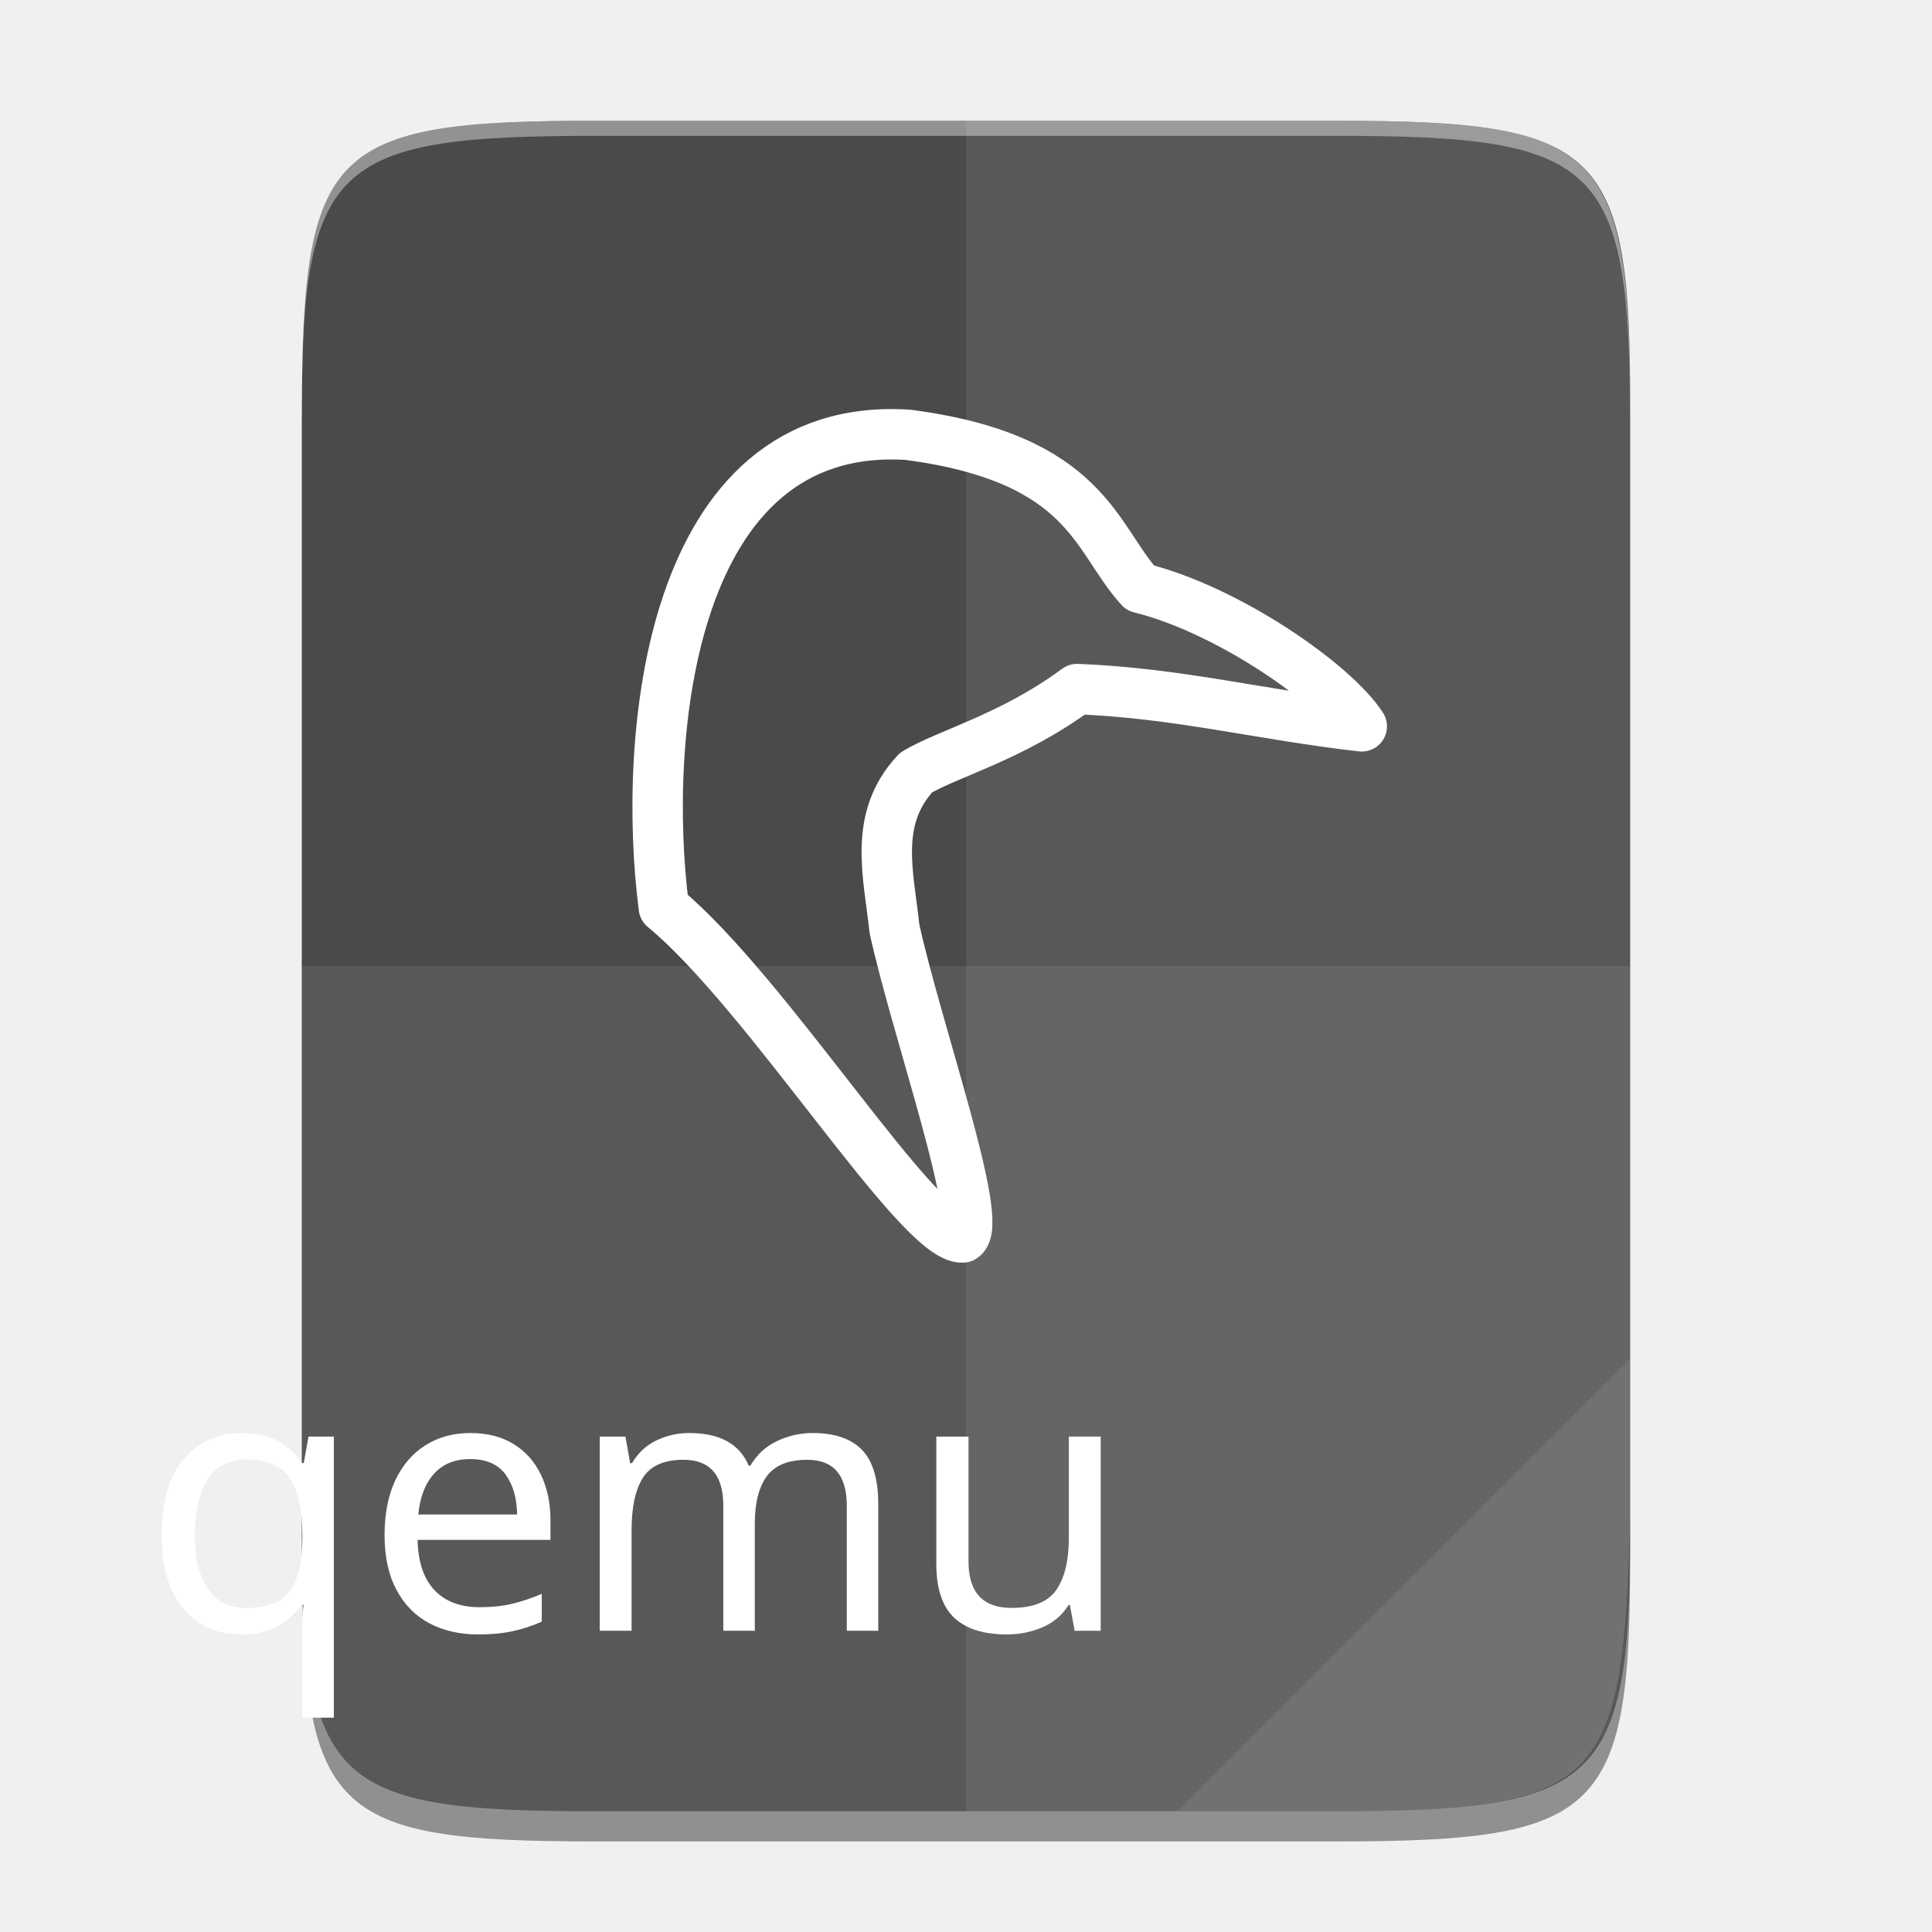
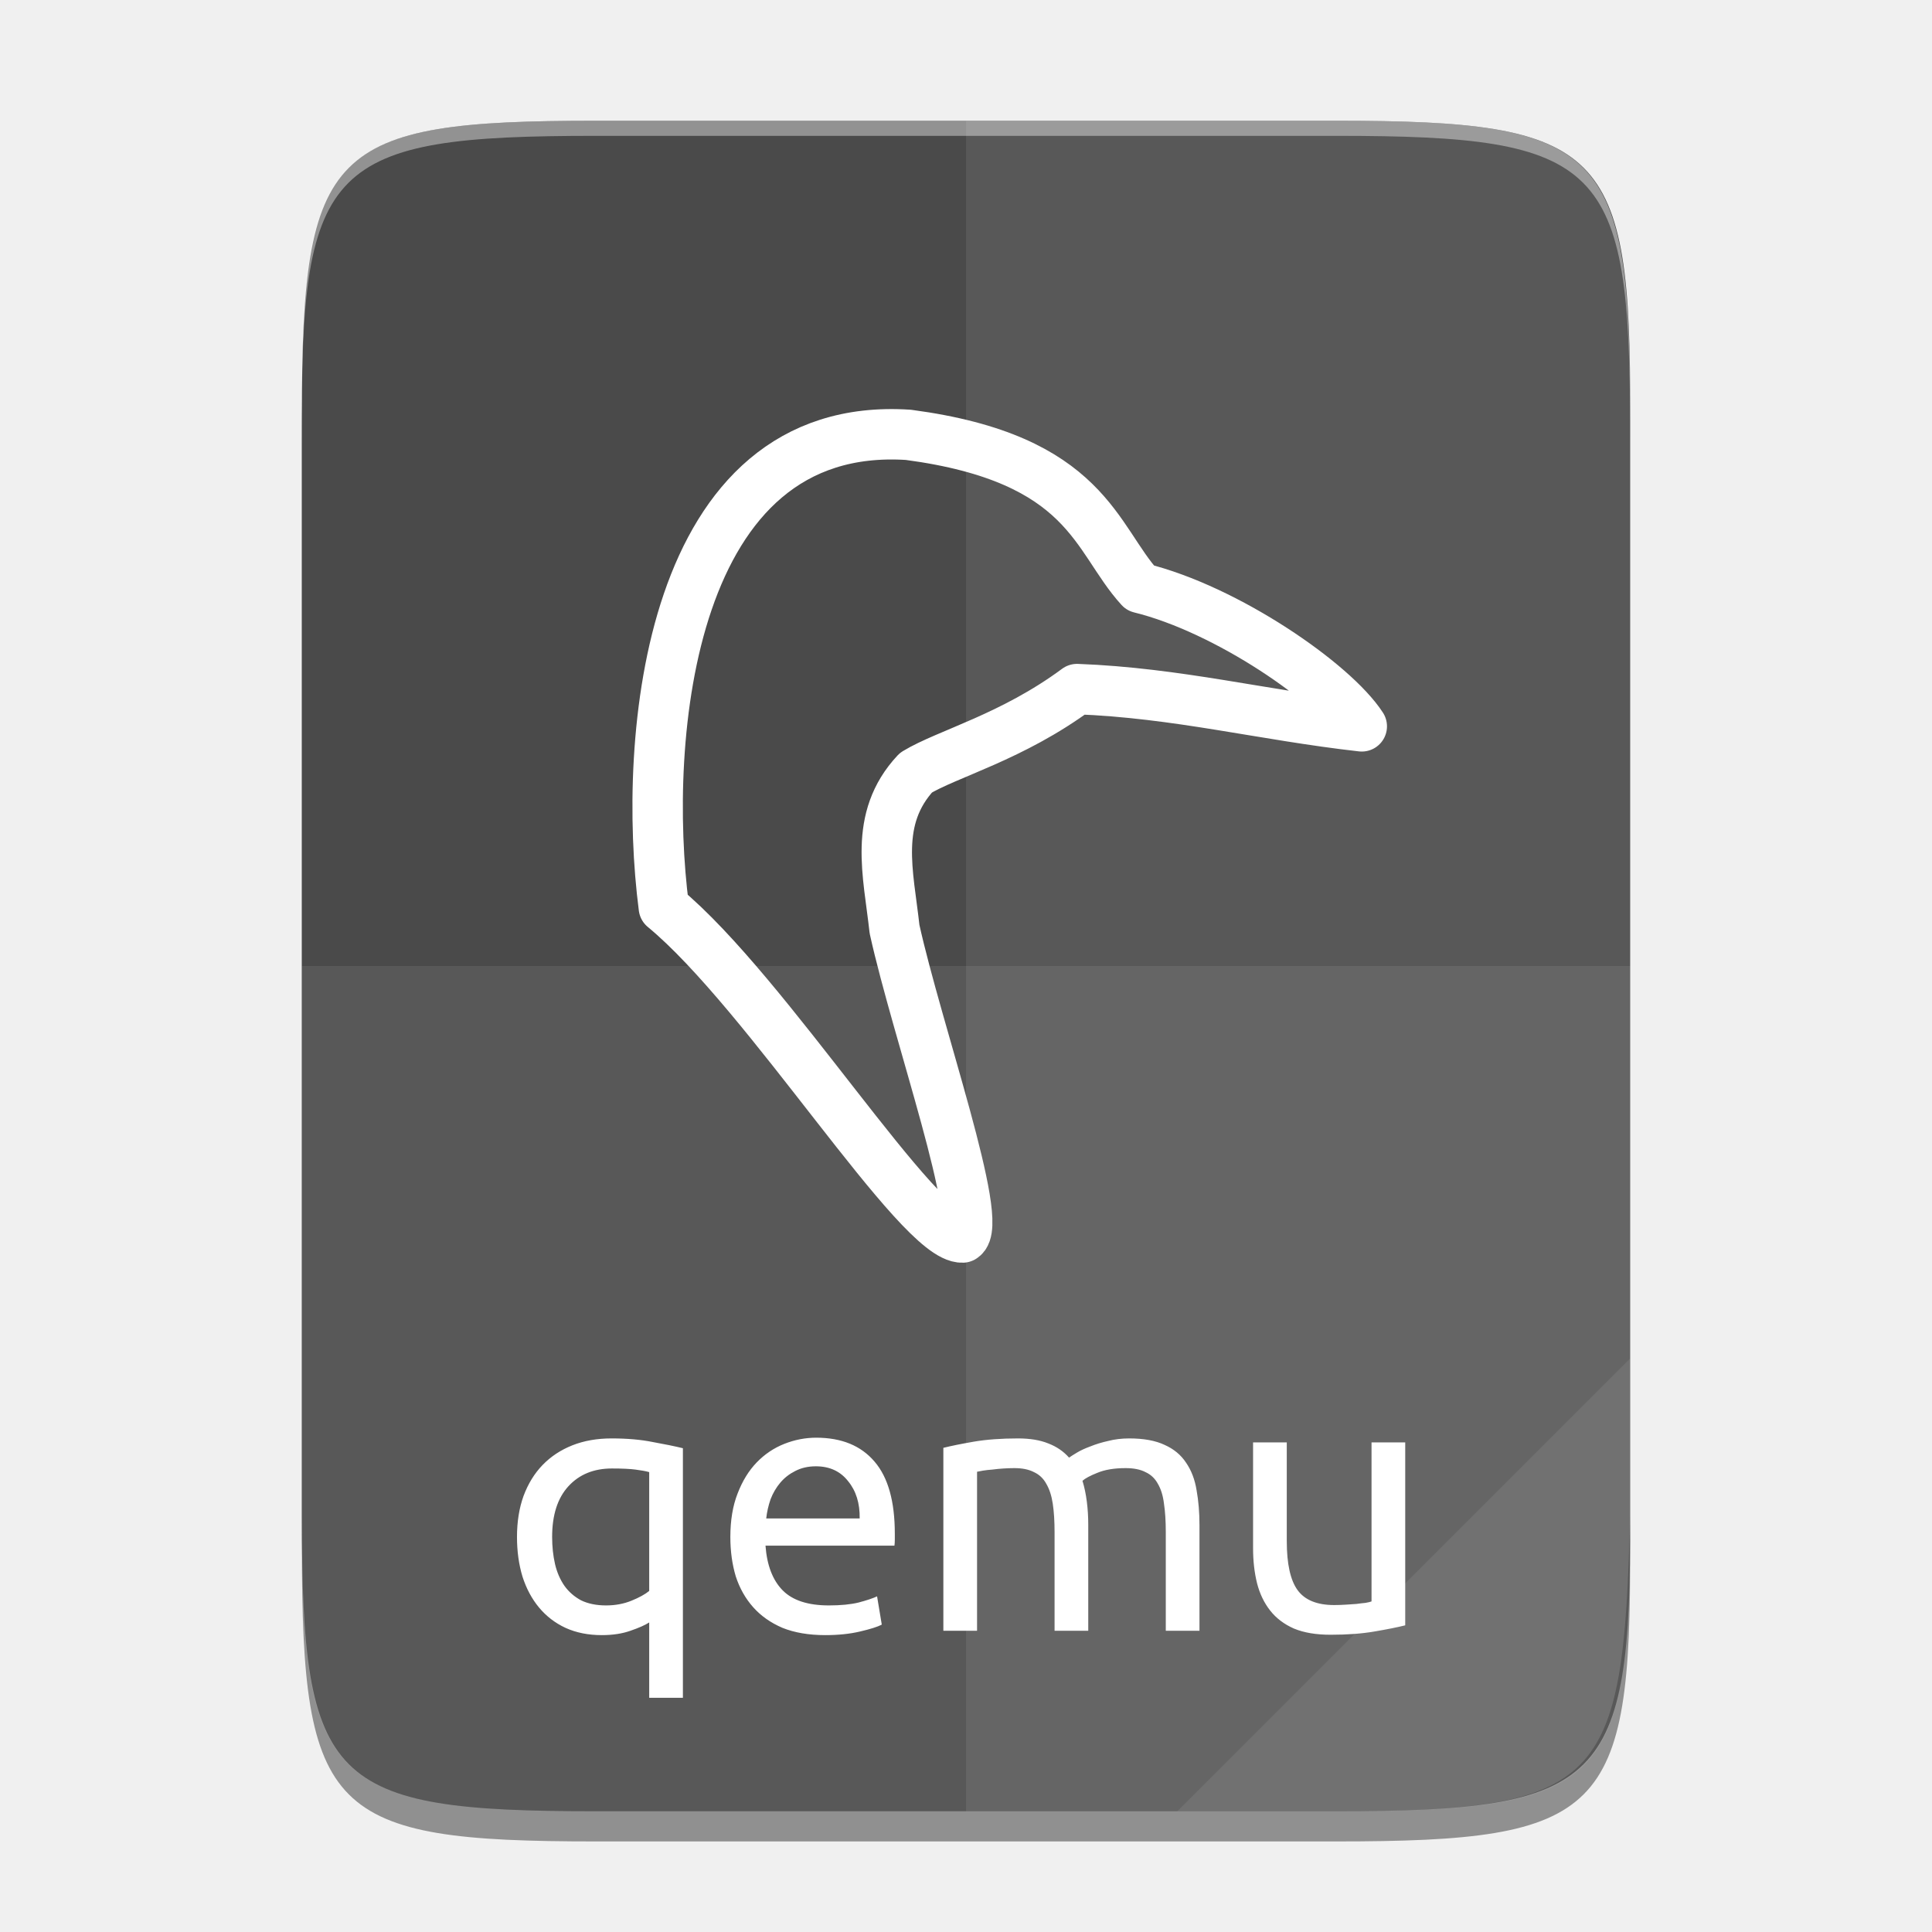
<svg xmlns="http://www.w3.org/2000/svg" style="display:inline;enable-background:new" version="1.0" id="svg11300" height="256" width="256">
  <defs id="defs3" />
  <g id="layer1" style="display:inline">
    <g id="layer3" style="display:inline;opacity:0.4">
      <path id="path848" d="m 177.074,20 c 35.296,0 39.093,3.625 38.92,38.994 V 132 205.006 C 216.168,240.375 212.37,244 177.074,244 H 78.92 C 43.625,244 40,240.375 40,205.006 V 132 58.994 C 40,23.625 43.625,20 78.92,20 Z" style="color:#000000;display:inline;overflow:visible;visibility:visible;fill:#000000;fill-opacity:1;fill-rule:nonzero;stroke:none;stroke-width:1;stroke-miterlimit:4;stroke-dasharray:none;marker:none;enable-background:accumulate" />
    </g>
    <g style="display:inline" id="layer2">
      <path id="rect4158" d="m 177.074,16 c 35.296,0 39.093,3.625 38.92,38.994 V 128 201.006 C 216.168,236.375 212.37,240 177.074,240 H 78.92 C 43.625,240 40,236.375 40,201.006 V 128 54.994 C 40,19.625 43.625,16 78.92,16 Z" style="color:#000000;display:inline;overflow:visible;visibility:visible;fill:#4a4a4a;fill-opacity:1;fill-rule:nonzero;stroke:none;stroke-width:1;stroke-miterlimit:4;stroke-dasharray:none;marker:none;enable-background:accumulate" />
    </g>
    <g style="display:inline" id="layer6">
-       <text id="text130" y="216.086" x="128.048" style="font-style:normal;font-variant:normal;font-weight:normal;font-stretch:normal;font-size:48px;line-height:1.25;font-family:ubuntu;-inkscape-font-specification:'ubuntu, Normal';font-variant-ligatures:normal;font-variant-caps:normal;font-variant-numeric:normal;font-feature-settings:normal;text-align:center;letter-spacing:0px;word-spacing:0px;writing-mode:lr-tb;text-anchor:middle;display:inline;opacity:1;fill:#ffffff;fill-opacity:1;stroke:none;stroke-width:1;enable-background:new" xml:space="preserve">
-         <tspan y="216.086" x="128.048" id="tspan938" style="stroke-width:1">qemu</tspan>
-       </text>
+       <path id="path847" style="font-style:normal;font-variant:normal;font-weight:normal;font-stretch:normal;font-size:48px;line-height:1.25;font-family:ubuntu;-inkscape-font-specification:'ubuntu, Normal';font-variant-ligatures:normal;font-variant-caps:normal;font-variant-numeric:normal;font-feature-settings:normal;text-align:center;letter-spacing:0px;word-spacing:0px;writing-mode:lr-tb;text-anchor:middle;fill:#ffffff;fill-opacity:1;stroke:none;stroke-width:1" d="M 108.152 190.502 C 106.712 190.502 105.304 190.774 103.928 191.318 C 102.552 191.862 101.335 192.678 100.279 193.766 C 99.223 194.854 98.376 196.231 97.736 197.895 C 97.096 199.527 96.775 201.446 96.775 203.654 C 96.775 205.542 97.016 207.287 97.496 208.887 C 98.008 210.455 98.777 211.813 99.801 212.965 C 100.825 214.117 102.12 215.029 103.688 215.701 C 105.287 216.341 107.176 216.662 109.352 216.662 C 111.08 216.662 112.617 216.502 113.961 216.182 C 115.337 215.862 116.296 215.558 116.84 215.27 L 116.217 211.525 C 115.673 211.781 114.856 212.054 113.768 212.342 C 112.712 212.598 111.4 212.727 109.832 212.727 C 107.048 212.727 104.999 212.053 103.688 210.709 C 102.376 209.365 101.624 207.399 101.432 204.807 L 118.52 204.807 C 118.552 204.551 118.568 204.278 118.568 203.99 L 118.568 203.223 C 118.568 198.935 117.673 195.75 115.881 193.67 C 114.089 191.558 111.512 190.502 108.152 190.502 z M 81.033 190.598 C 79.113 190.598 77.384 190.902 75.848 191.51 C 74.312 192.118 73 192.982 71.912 194.102 C 70.824 195.222 69.977 196.598 69.369 198.23 C 68.793 199.83 68.504 201.638 68.504 203.654 C 68.504 205.542 68.745 207.287 69.225 208.887 C 69.737 210.487 70.472 211.862 71.432 213.014 C 72.392 214.166 73.56 215.061 74.936 215.701 C 76.344 216.341 77.944 216.662 79.736 216.662 C 81.176 216.662 82.441 216.47 83.529 216.086 C 84.649 215.702 85.479 215.334 86.023 214.982 L 86.023 224.965 L 90.488 224.965 L 90.488 191.895 C 89.432 191.639 88.104 191.366 86.504 191.078 C 84.936 190.758 83.113 190.598 81.033 190.598 z M 134.889 190.598 C 132.681 190.598 130.727 190.741 129.031 191.029 C 127.367 191.317 126.024 191.59 125 191.846 L 125 216.086 L 129.465 216.086 L 129.465 195.014 C 129.593 194.982 129.848 194.933 130.232 194.869 C 130.616 194.805 131.032 194.759 131.48 194.727 C 131.96 194.663 132.457 194.614 132.969 194.582 C 133.481 194.55 133.96 194.533 134.408 194.533 C 135.464 194.533 136.328 194.71 137 195.062 C 137.704 195.382 138.249 195.894 138.633 196.598 C 139.049 197.302 139.336 198.182 139.496 199.238 C 139.656 200.294 139.736 201.557 139.736 203.029 L 139.736 216.086 L 144.199 216.086 L 144.199 202.07 C 144.199 200.982 144.136 199.941 144.008 198.949 C 143.88 197.957 143.688 197.045 143.432 196.213 C 143.784 195.893 144.44 195.542 145.4 195.158 C 146.392 194.742 147.641 194.533 149.145 194.533 C 150.233 194.533 151.111 194.71 151.783 195.062 C 152.487 195.382 153.032 195.894 153.416 196.598 C 153.832 197.302 154.104 198.182 154.232 199.238 C 154.392 200.294 154.473 201.557 154.473 203.029 L 154.473 216.086 L 158.936 216.086 L 158.936 202.07 C 158.936 200.406 158.809 198.869 158.553 197.461 C 158.329 196.053 157.864 194.838 157.16 193.814 C 156.488 192.79 155.544 192.005 154.328 191.461 C 153.112 190.885 151.545 190.598 149.625 190.598 C 148.633 190.598 147.704 190.71 146.84 190.934 C 145.976 191.126 145.192 191.366 144.488 191.654 C 143.784 191.91 143.193 192.183 142.713 192.471 C 142.233 192.759 141.88 192.983 141.656 193.143 C 140.92 192.311 140.008 191.686 138.92 191.27 C 137.832 190.822 136.489 190.598 134.889 190.598 z M 166.039 191.125 L 166.039 205.143 C 166.039 206.839 166.216 208.389 166.568 209.797 C 166.92 211.173 167.497 212.374 168.297 213.398 C 169.097 214.422 170.153 215.221 171.465 215.797 C 172.777 216.341 174.393 216.613 176.312 216.613 C 178.52 216.613 180.455 216.47 182.119 216.182 C 183.815 215.894 185.175 215.621 186.199 215.365 L 186.199 191.125 L 181.736 191.125 L 181.736 212.197 C 181.576 212.261 181.304 212.327 180.92 212.391 C 180.568 212.423 180.169 212.469 179.721 212.533 C 179.273 212.565 178.791 212.597 178.279 212.629 C 177.767 212.661 177.271 212.678 176.791 212.678 C 174.519 212.678 172.903 212.021 171.943 210.709 C 170.983 209.397 170.504 207.222 170.504 204.182 L 170.504 191.125 L 166.039 191.125 z M 108.104 194.293 C 109.928 194.293 111.353 194.95 112.377 196.262 C 113.433 197.542 113.944 199.189 113.912 201.205 L 101.527 201.205 C 101.623 200.341 101.816 199.494 102.104 198.662 C 102.424 197.83 102.856 197.093 103.4 196.453 C 103.944 195.813 104.601 195.302 105.369 194.918 C 106.169 194.502 107.08 194.293 108.104 194.293 z M 81.08 194.582 C 82.424 194.582 83.465 194.631 84.201 194.727 C 84.969 194.823 85.575 194.935 86.023 195.062 L 86.023 210.807 C 85.479 211.255 84.696 211.686 83.672 212.102 C 82.648 212.518 81.528 212.727 80.312 212.727 C 79.033 212.727 77.928 212.503 77 212.055 C 76.104 211.575 75.369 210.933 74.793 210.133 C 74.217 209.301 73.801 208.342 73.545 207.254 C 73.289 206.134 73.16 204.934 73.16 203.654 C 73.16 200.742 73.88 198.502 75.32 196.934 C 76.76 195.366 78.68 194.582 81.08 194.582 z " />
      <path style="display:inline;fill:none;stroke:#ffffff;stroke-width:6.68;stroke-linecap:butt;stroke-linejoin:round;stroke-miterlimit:4;stroke-dasharray:none;stroke-opacity:1;enable-background:new" d="m 87.964,120.251 c 13.694,11.291 33.8,43.967 39.583,43.725 3.035,-1.757 -6.012,-27.244 -9.018,-40.866 -0.799,-7.36 -2.857,-14.621 2.84,-20.728 4.142,-2.516 12.77,-4.723 21.344,-11.075 13.287,0.498 24.735,3.478 37.73,4.936 C 176.739,90.528 162.588,80.731 151.072,77.905 145.11,71.389 144.144,60.773 120.372,57.62 88.521,55.519 85.054,97.796 87.964,120.251 Z" id="path859" />
    </g>
    <g style="display:inline" id="layer5">
      <path id="path4255" d="m 40.005,128 v 73.007 C 39.832,236.375 43.63,240 78.926,240 H 177.079 C 212.375,240 215.082,236.363 216,201.007 V 128 Z" style="color:#000000;display:inline;overflow:visible;visibility:visible;opacity:0.08;fill:#ffffff;fill-opacity:1;fill-rule:nonzero;stroke:none;stroke-width:1;marker:none;enable-background:accumulate" />
      <path id="path931" d="M 78.926,16 C 43.63,16 39.832,19.626 40.005,54.994 v 2 C 39.832,21.626 43.63,18 78.926,18 H 177.079 C 212.375,18 216,21.626 216,56.994 v -2 C 216,19.626 212.375,16 177.079,16 Z" style="color:#000000;display:inline;overflow:visible;visibility:visible;opacity:0.4;fill:#ffffff;fill-opacity:1;fill-rule:nonzero;stroke:none;stroke-width:1;marker:none;enable-background:accumulate" />
      <path id="path4231" d="m 128.003,16 v 224 h 49.077 C 212.375,240 215.082,236.363 216,201.007 V 128 54.993 C 216,19.625 212.375,16 177.079,16 Z" style="color:#000000;display:inline;overflow:visible;visibility:visible;opacity:0.08;fill:#ffffff;fill-opacity:1;fill-rule:nonzero;stroke:none;stroke-width:1;marker:none;enable-background:accumulate" />
      <path id="path4254" d="m 156.003,240 60,-60 v 22.484 C 215.95,236.48 212.2,240 177.828,240 Z" style="color:#000000;display:inline;overflow:visible;visibility:visible;opacity:0.08;fill:#ffffff;fill-opacity:1;fill-rule:nonzero;stroke:none;stroke-width:8;stroke-linecap:butt;stroke-linejoin:miter;stroke-miterlimit:4;stroke-dasharray:none;stroke-dashoffset:0;stroke-opacity:1;marker:none;enable-background:accumulate" />
    </g>
  </g>
</svg>
